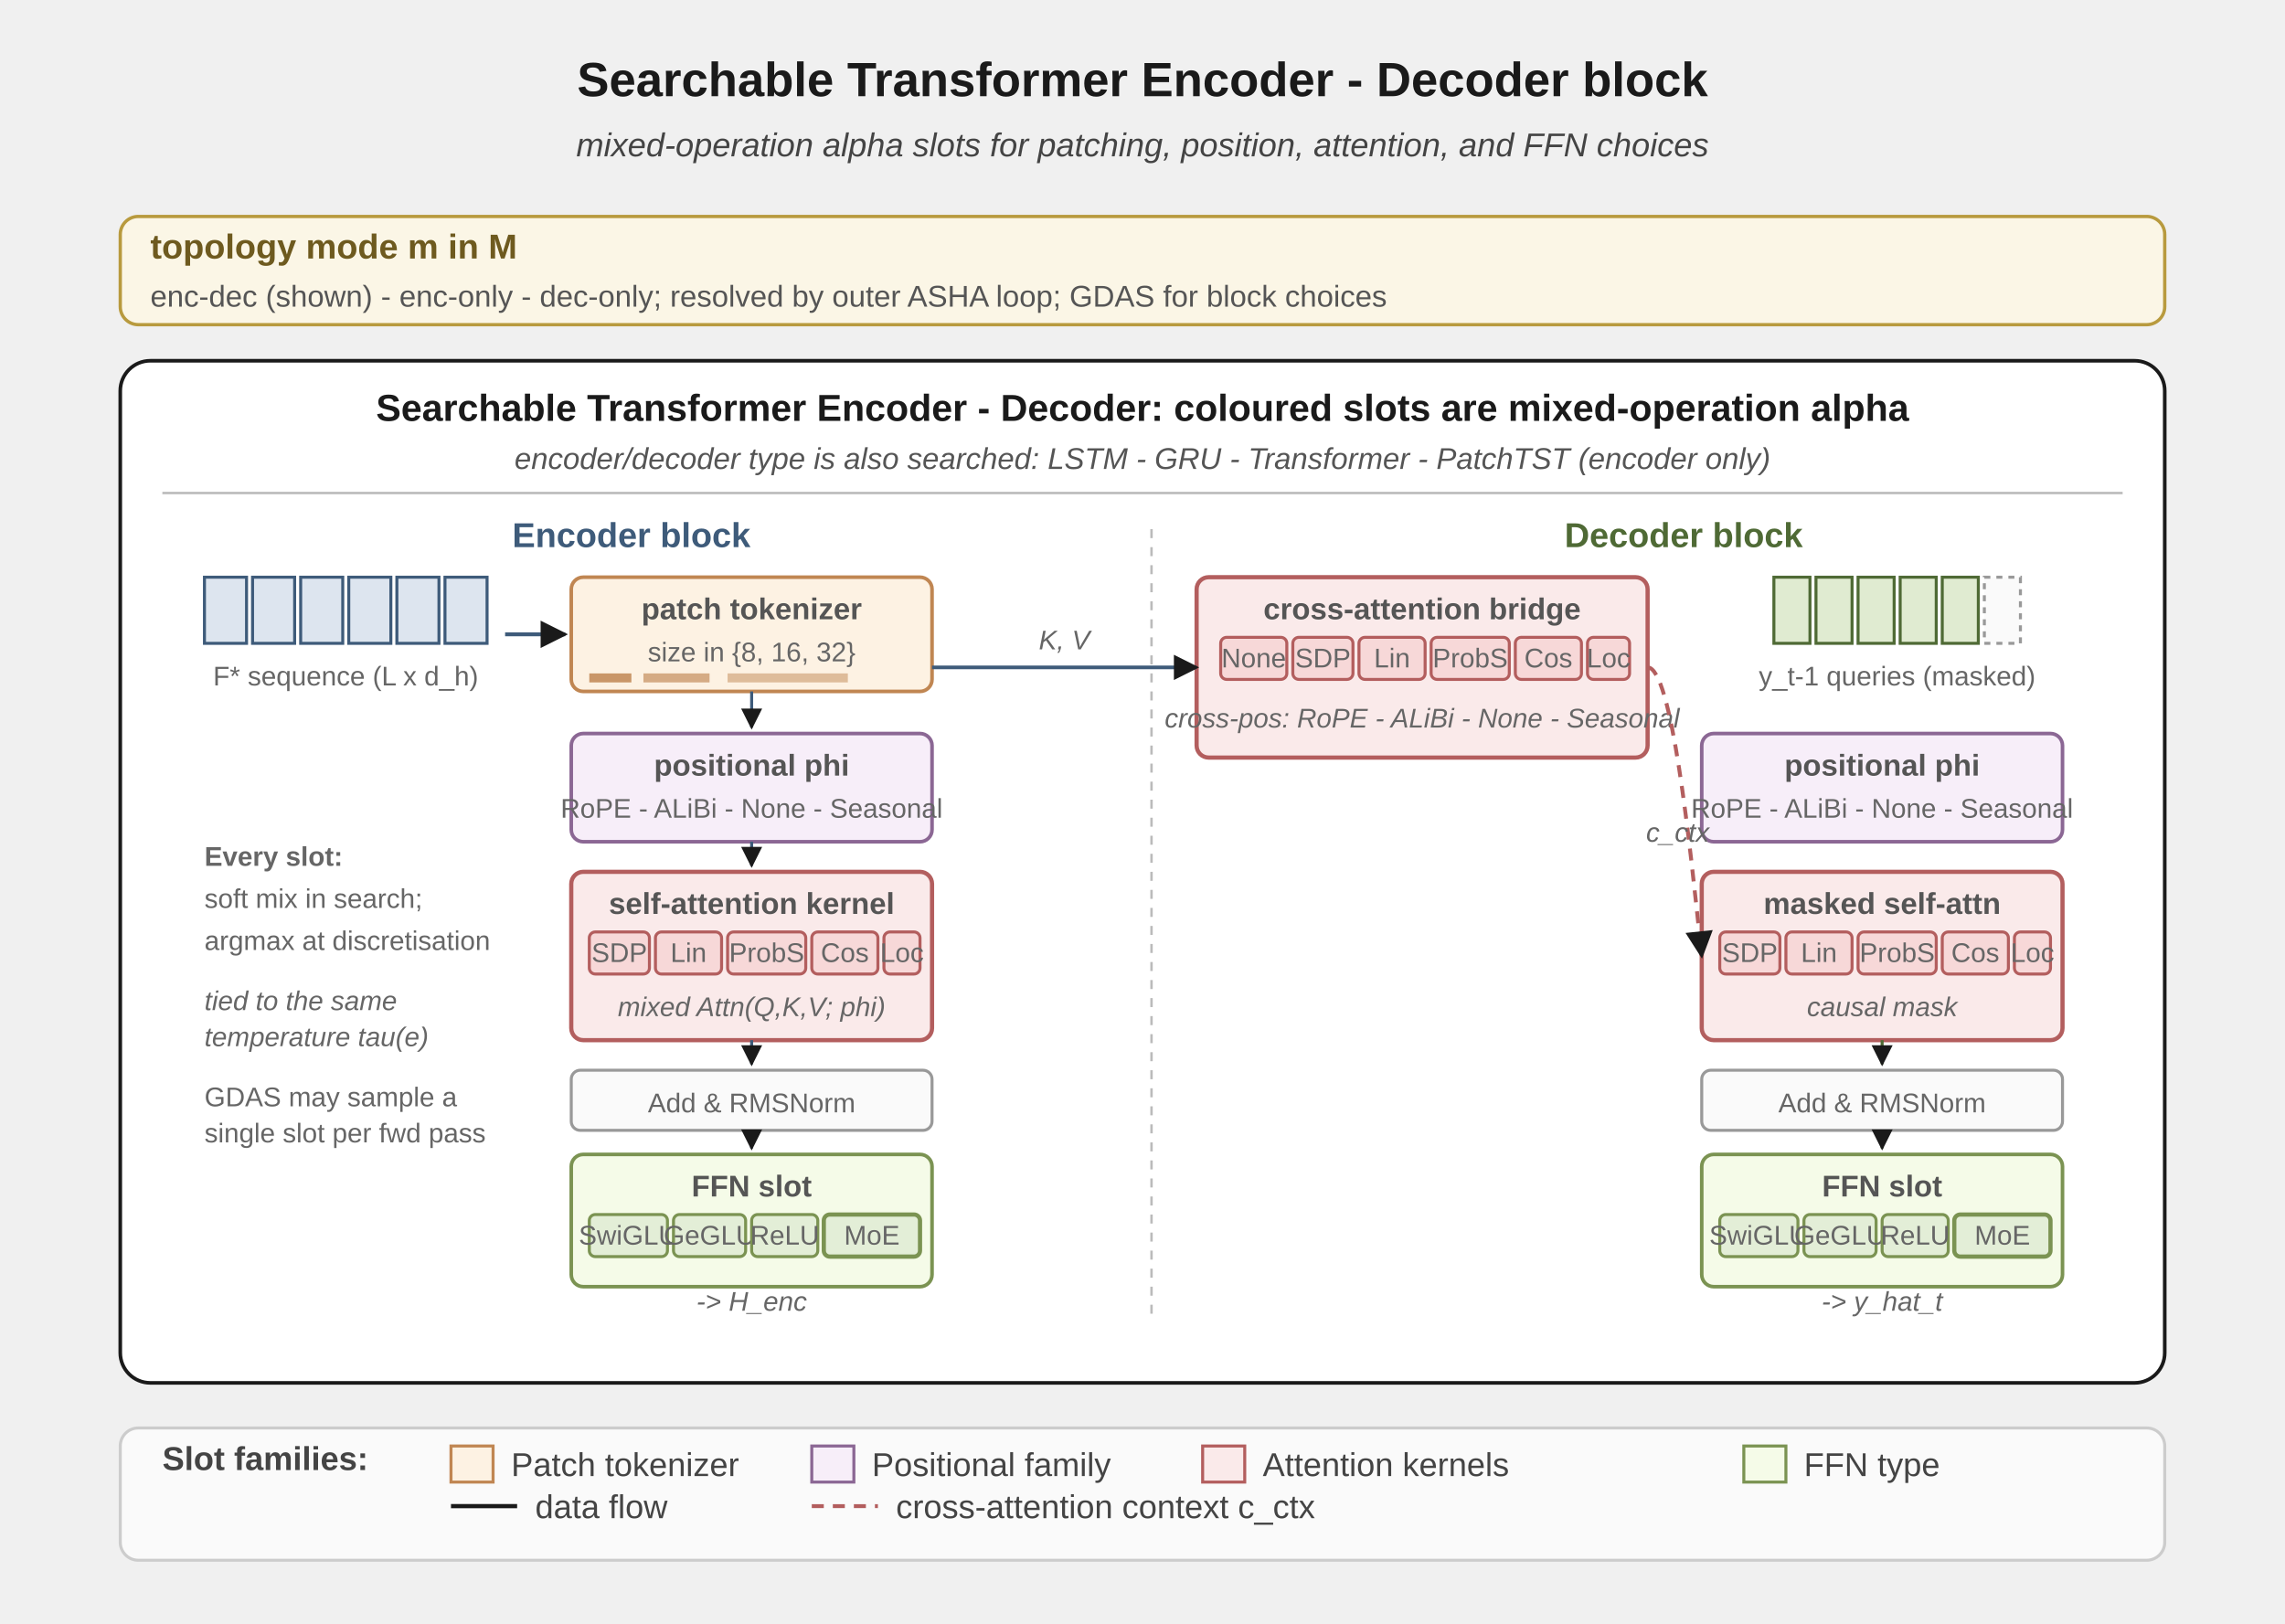
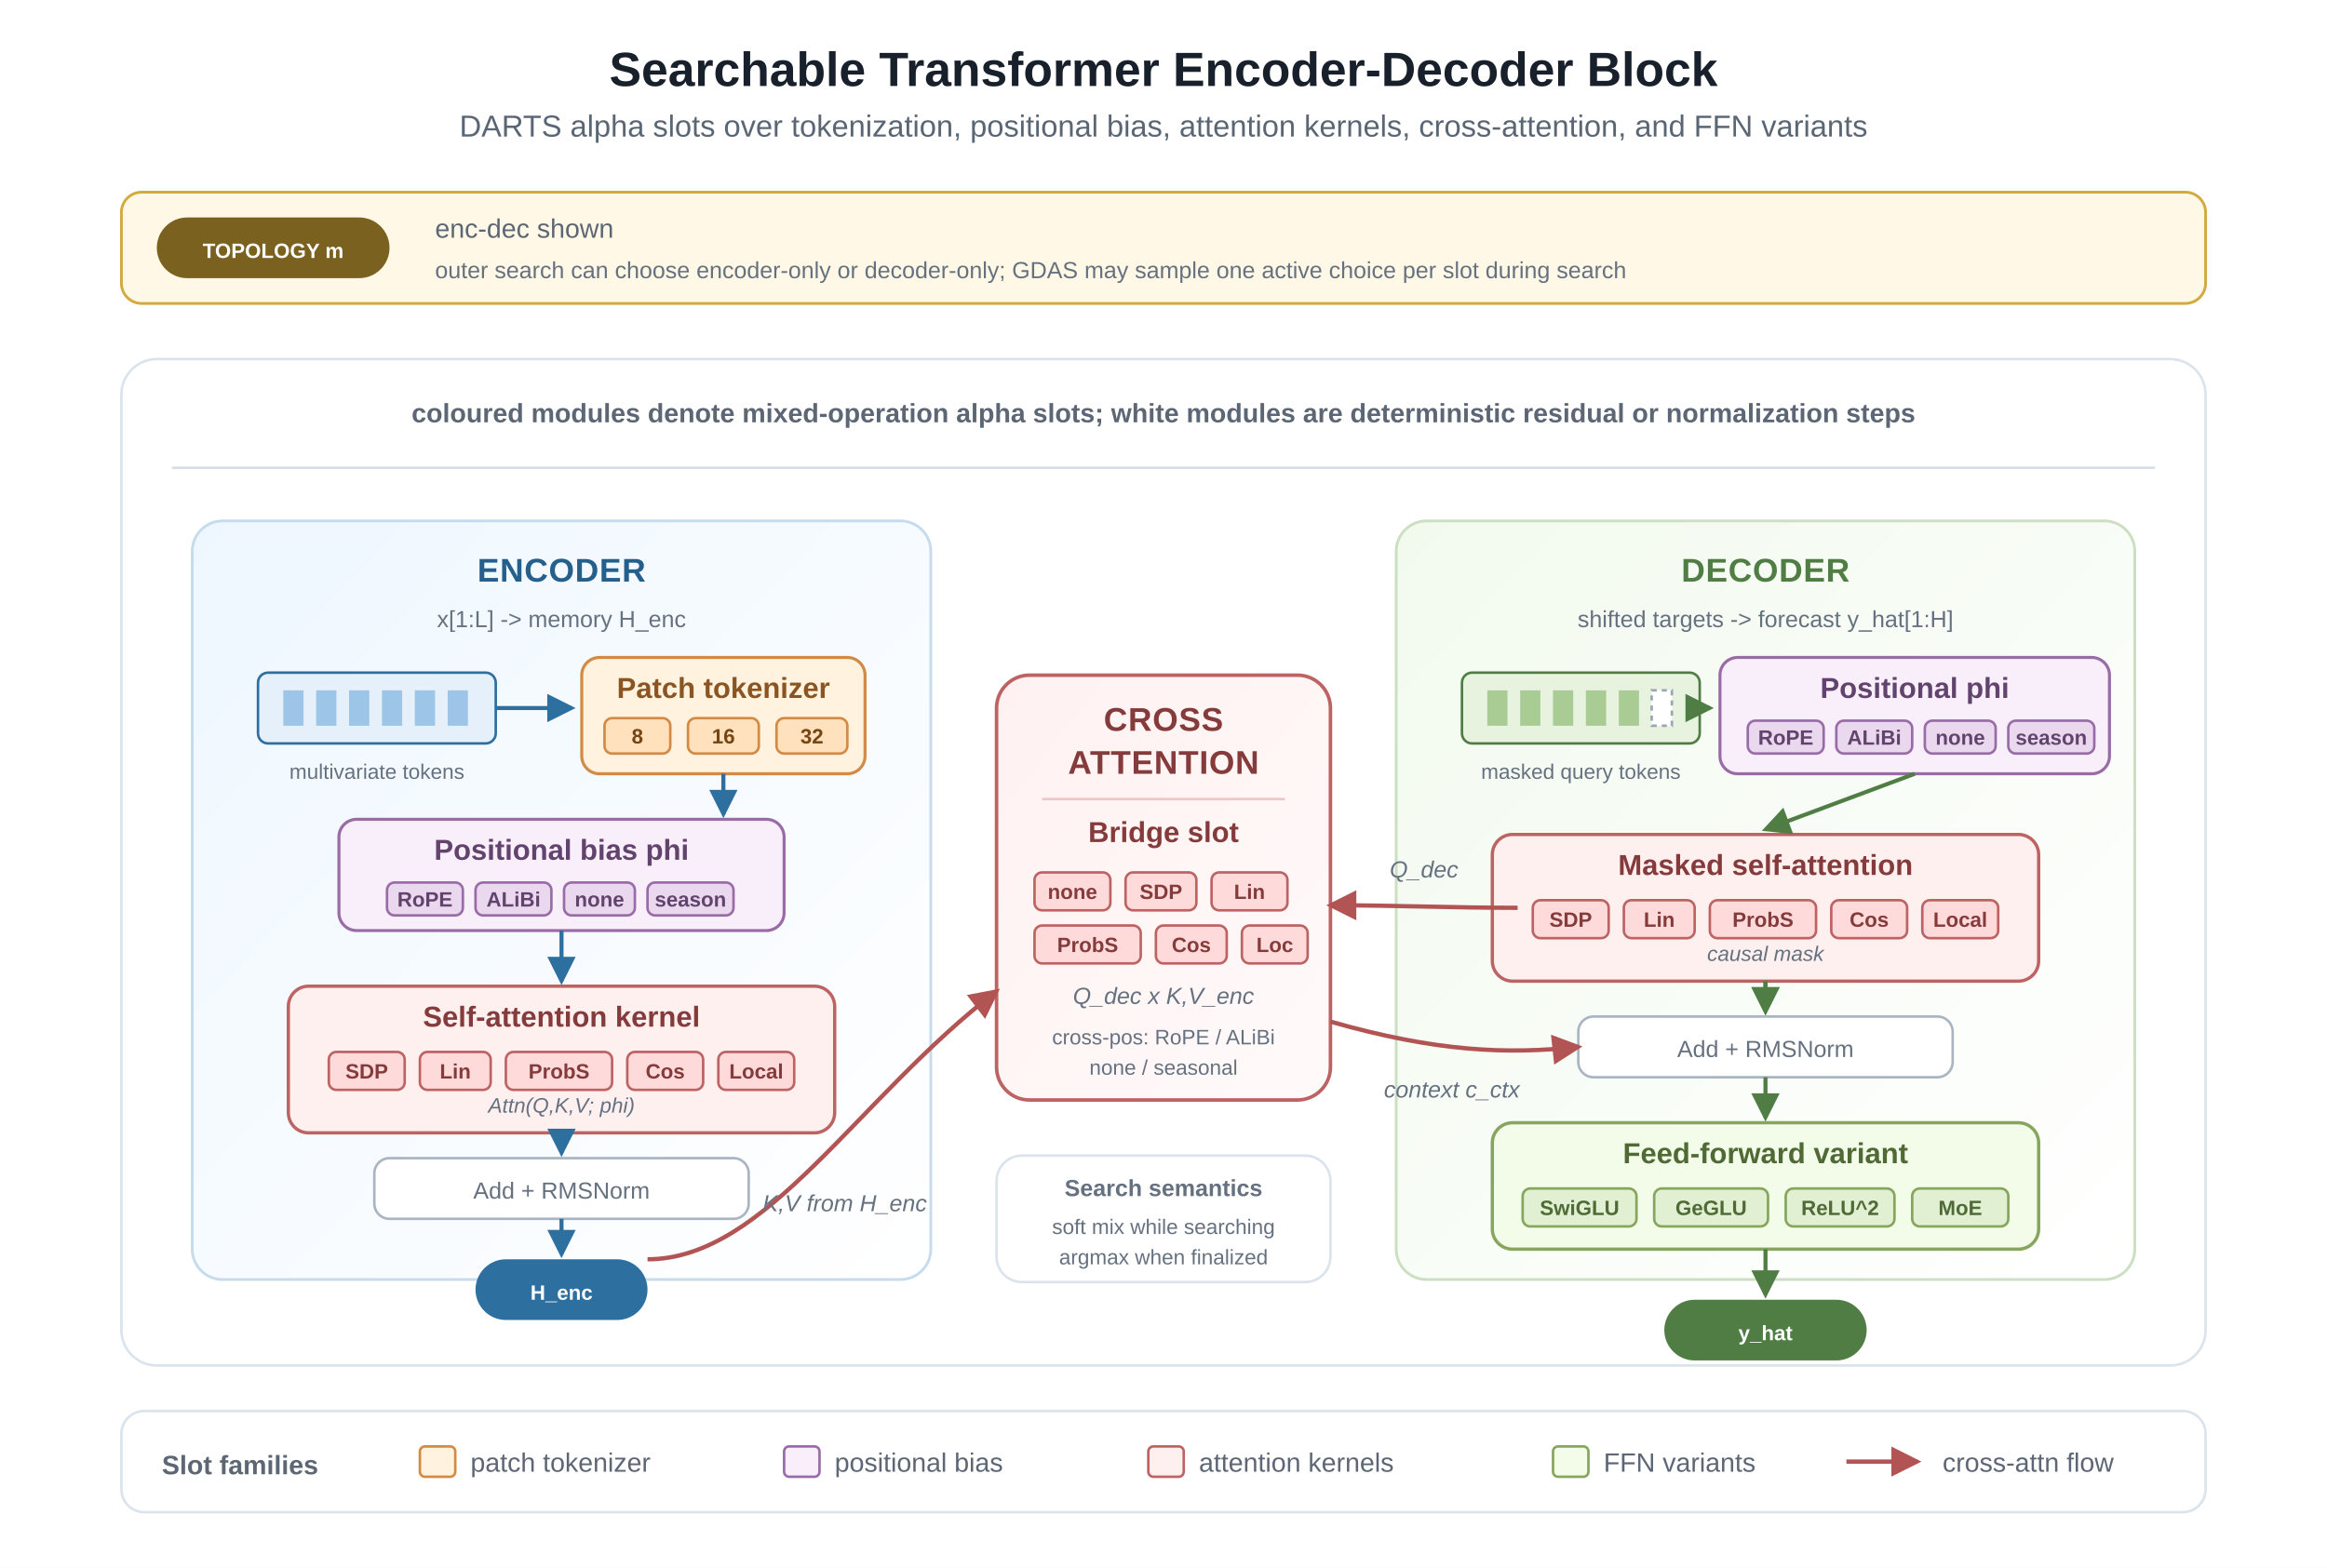
- <svg xmlns="http://www.w3.org/2000/svg" viewBox="0 0 760 540" font-family="Arial, Helvetica, sans-serif" font-size="13" fill="#1a1a1a">
+ <svg xmlns="http://www.w3.org/2000/svg" width="920" height="620" viewBox="0 0 920 620" font-family="Arial, Helvetica, sans-serif" font-size="13" fill="#18202b">
  <defs>
-     <marker id="arrow" viewBox="0 0 10 10" refX="9" refY="5" markerWidth="7" markerHeight="7" orient="auto-start-reverse">
-       <path d="M0,0 L10,5 L0,10 z" fill="#1a1a1a" />
-     </marker>
-     <marker id="arrowGray" viewBox="0 0 10 10" refX="9" refY="5" markerWidth="6" markerHeight="6" orient="auto-start-reverse">
-       <path d="M0,0 L10,5 L0,10 z" fill="#7a7a7a" />
-     </marker>
+     <marker id="arrow" viewBox="0 0 10 10" refX="8.6" refY="5" markerWidth="7" markerHeight="7" orient="auto-start-reverse">
+       <path d="M0,0 L10,5 L0,10 z" fill="#28313d" />
+     </marker>
+     <marker id="arrowEnc" viewBox="0 0 10 10" refX="8.6" refY="5" markerWidth="7" markerHeight="7" orient="auto-start-reverse">
+       <path d="M0,0 L10,5 L0,10 z" fill="#2d6f9f" />
+     </marker>
+     <marker id="arrowDec" viewBox="0 0 10 10" refX="8.6" refY="5" markerWidth="7" markerHeight="7" orient="auto-start-reverse">
+       <path d="M0,0 L10,5 L0,10 z" fill="#4f7d44" />
+     </marker>
+     <marker id="arrowCross" viewBox="0 0 10 10" refX="8.6" refY="5" markerWidth="7" markerHeight="7" orient="auto-start-reverse">
+       <path d="M0,0 L10,5 L0,10 z" fill="#b35454" />
+     </marker>
+     <linearGradient id="encTint" x1="0" y1="0" x2="1" y2="1">
+       <stop offset="0" stop-color="#eef7ff" />
+       <stop offset="1" stop-color="#ffffff" />
+     </linearGradient>
+     <linearGradient id="decTint" x1="0" y1="0" x2="1" y2="1">
+       <stop offset="0" stop-color="#f2faee" />
+       <stop offset="1" stop-color="#ffffff" />
+     </linearGradient>
+     <linearGradient id="bridgeTint" x1="0" y1="0" x2="1" y2="1">
+       <stop offset="0" stop-color="#fff1f1" />
+       <stop offset="1" stop-color="#fffafa" />
+     </linearGradient>
    <style>
-       .ttl    { font-size: 16px; font-weight: 700; }
-       .lbl    { font-size: 12.5px; }
-       .small  { font-size: 11px; fill: #444; }
-       .smaller{ font-size: 10px; fill: #555; }
-       .tiny   { font-size: 9px; fill: #666; }
-       .math   { font-style: italic; }
-       .famHdr { font-size: 11.5px; font-weight: 700; }
+       .title { font-size: 19px; font-weight: 700; }
+       .subtitle { font-size: 12px; fill: #5b6675; }
+       .laneTitle { font-size: 13px; font-weight: 700; letter-spacing: 0.02em; }
+       .slotTitle { font-size: 11.4px; font-weight: 700; }
+       .small { font-size: 10.5px; fill: #5d6674; }
+       .tiny { font-size: 9.2px; fill: #667180; }
+       .micro { font-size: 8.3px; fill: #667180; }
+       .math { font-style: italic; }
+       .chipText { font-size: 8.2px; font-weight: 600; }
+       .flow { fill: none; stroke: #28313d; stroke-width: 1.5; marker-end: url(#arrow); }
+       .encFlow { fill: none; stroke: #2d6f9f; stroke-width: 1.6; marker-end: url(#arrowEnc); }
+       .decFlow { fill: none; stroke: #4f7d44; stroke-width: 1.6; marker-end: url(#arrowDec); }
+       .crossFlow { fill: none; stroke: #b35454; stroke-width: 1.7; marker-end: url(#arrowCross); }
+       .ghostFlow { fill: none; stroke: #9aa5b3; stroke-width: 1.0; stroke-dasharray: 4 4; }
+       .card { fill: #ffffff; stroke: #dbe3ed; stroke-width: 1; }
    </style>
  </defs>
-   <text x="380" y="32" text-anchor="middle" class="ttl">Searchable Transformer Encoder - Decoder block</text>
-   <text x="380" y="52" text-anchor="middle" class="small" font-style="italic">mixed-operation alpha slots for patching, position, attention, and FFN choices</text>
-   <g transform="translate(40,72)">
-     <rect x="0" y="0" width="680" height="36" rx="6" fill="#fbf6e6" stroke="#b89a3e" stroke-width="1.1" />
-     <text x="10" y="14" class="famHdr" fill="#6e5a1f">topology mode m in M</text>
-     <text x="10" y="30" class="smaller" fill="#6e5a1f">enc-dec (shown) - enc-only - dec-only; resolved by outer ASHA loop; GDAS for block choices</text>
+   <rect x="0" y="0" width="920" height="620" fill="#ffffff" />
+   <text x="460" y="34" text-anchor="middle" class="title">Searchable Transformer Encoder-Decoder Block</text>
+   <text x="460" y="54" text-anchor="middle" class="subtitle">DARTS alpha slots over tokenization, positional bias, attention kernels, cross-attention, and FFN variants</text>
+   <g transform="translate(48,76)">
+     <rect x="0" y="0" width="824" height="44" rx="8" fill="#fff8e6" stroke="#d3aa40" stroke-width="1.1" />
+     <rect x="14" y="10" width="92" height="24" rx="12" fill="#7a6120" />
+     <text x="60" y="26" text-anchor="middle" fill="#ffffff" class="chipText">TOPOLOGY m</text>
+     <text x="124" y="18" class="small" fill="#6e5a1f">enc-dec shown</text>
+     <text x="124" y="34" class="tiny" fill="#6e5a1f">outer search can choose encoder-only or decoder-only; GDAS may sample one active choice per slot during search</text>
  </g>
-   <g transform="translate(40,120)">
-     <rect x="0" y="0" width="680" height="340" rx="10" fill="#ffffff" stroke="#1a1a1a" stroke-width="1.2" />
-     <text x="340" y="20" text-anchor="middle" class="lbl" font-weight="700">Searchable Transformer Encoder - Decoder: coloured slots are mixed-operation alpha</text>
-     <text x="340" y="36" text-anchor="middle" class="smaller" font-style="italic">encoder/decoder type is also searched: LSTM - GRU - Transformer - PatchTST (encoder only)</text>
-     <line x1="14" y1="44" x2="666" y2="44" stroke="#bbbbbb" stroke-width="0.8" />
-     <text x="170" y="62" text-anchor="middle" class="famHdr" fill="#3e5b7a">Encoder block</text>
-     <g transform="translate(28,72)">
-       <rect x="0" y="0" width="14" height="22" fill="#dde5ef" stroke="#3e5b7a" />
-       <rect x="16" y="0" width="14" height="22" fill="#dde5ef" stroke="#3e5b7a" />
-       <rect x="32" y="0" width="14" height="22" fill="#dde5ef" stroke="#3e5b7a" />
-       <rect x="48" y="0" width="14" height="22" fill="#dde5ef" stroke="#3e5b7a" />
-       <rect x="64" y="0" width="14" height="22" fill="#dde5ef" stroke="#3e5b7a" />
-       <rect x="80" y="0" width="14" height="22" fill="#dde5ef" stroke="#3e5b7a" />
-       <text x="47" y="36" text-anchor="middle" class="tiny" fill="#3e5b7a">F* sequence (L x d_h)</text>
-     </g>
-     <g transform="translate(150,72)">
-       <rect x="0" y="0" width="120" height="38" rx="4" fill="#fdf2e3" stroke="#c08652" stroke-width="1.2" />
-       <text x="60" y="14" text-anchor="middle" class="smaller" font-weight="700" fill="#7d4f2a">patch tokenizer</text>
-       <text x="60" y="28" text-anchor="middle" class="tiny" fill="#7d4f2a">size in {8, 16, 32}</text>
-       <g transform="translate(6,32)">
-         <rect x="0" y="0" width="14" height="3" fill="#c08652" opacity="0.85" />
-         <rect x="18" y="0" width="22" height="3" fill="#c08652" opacity="0.65" />
-         <rect x="46" y="0" width="40" height="3" fill="#c08652" opacity="0.5" />
-       </g>
-     </g>
-     <line x1="128" y1="91" x2="148" y2="91" stroke="#3e5b7a" stroke-width="1.3" marker-end="url(#arrow)" />
-     <g transform="translate(150,124)">
-       <rect x="0" y="0" width="120" height="36" rx="4" fill="#f7eef9" stroke="#8b6794" stroke-width="1.2" />
-       <text x="60" y="14" text-anchor="middle" class="smaller" font-weight="700" fill="#5e4566">positional phi</text>
-       <text x="60" y="28" text-anchor="middle" class="tiny" fill="#5e4566">RoPE - ALiBi - None - Seasonal</text>
-     </g>
-     <line x1="210" y1="110" x2="210" y2="122" stroke="#3e5b7a" stroke-width="1.0" marker-end="url(#arrow)" />
-     <g transform="translate(150,170)">
-       <rect x="0" y="0" width="120" height="56" rx="4" fill="#faeaea" stroke="#b35e5e" stroke-width="1.4" />
-       <text x="60" y="14" text-anchor="middle" class="smaller" font-weight="700" fill="#7a3838">self-attention kernel</text>
-       <g transform="translate(6,20)">
-         <rect x="0" y="0" width="20" height="14" rx="2" fill="#f7d8d8" stroke="#b35e5e" />
-         <text x="10" y="10" text-anchor="middle" class="tiny" fill="#7a3838">SDP</text>
-         <rect x="22" y="0" width="22" height="14" rx="2" fill="#f7d8d8" stroke="#b35e5e" />
-         <text x="33" y="10" text-anchor="middle" class="tiny" fill="#7a3838">Lin</text>
-         <rect x="46" y="0" width="26" height="14" rx="2" fill="#f7d8d8" stroke="#b35e5e" />
-         <text x="59" y="10" text-anchor="middle" class="tiny" fill="#7a3838">ProbS</text>
-         <rect x="74" y="0" width="22" height="14" rx="2" fill="#f7d8d8" stroke="#b35e5e" />
-         <text x="85" y="10" text-anchor="middle" class="tiny" fill="#7a3838">Cos</text>
-         <rect x="98" y="0" width="12" height="14" rx="2" fill="#f7d8d8" stroke="#b35e5e" />
-         <text x="104" y="10" text-anchor="middle" class="tiny" fill="#7a3838">Loc</text>
-       </g>
-       <text x="60" y="48" text-anchor="middle" class="tiny" fill="#7a3838" font-style="italic">mixed Attn(Q,K,V; phi)</text>
-     </g>
-     <line x1="210" y1="160" x2="210" y2="168" stroke="#3e5b7a" stroke-width="1.0" marker-end="url(#arrow)" />
-     <g transform="translate(150,236)">
-       <rect x="0" y="0" width="120" height="20" rx="3" fill="#fafafa" stroke="#999" />
-       <text x="60" y="14" text-anchor="middle" class="tiny">Add &amp; RMSNorm</text>
-     </g>
-     <line x1="210" y1="226" x2="210" y2="234" stroke="#3e5b7a" stroke-width="1.0" marker-end="url(#arrow)" />
-     <g transform="translate(150,264)">
-       <rect x="0" y="0" width="120" height="44" rx="4" fill="#f5fbe8" stroke="#7b9352" stroke-width="1.2" />
-       <text x="60" y="14" text-anchor="middle" class="smaller" font-weight="700" fill="#4f6a35">FFN slot</text>
-       <g transform="translate(6,20)">
-         <rect x="0" y="0" width="26" height="14" rx="2" fill="#e3eed7" stroke="#7b9352" />
-         <text x="13" y="10" text-anchor="middle" class="tiny" fill="#4f6a35">SwiGLU</text>
-         <rect x="28" y="0" width="24" height="14" rx="2" fill="#e3eed7" stroke="#7b9352" />
-         <text x="40" y="10" text-anchor="middle" class="tiny" fill="#4f6a35">GeGLU</text>
-         <rect x="54" y="0" width="22" height="14" rx="2" fill="#e3eed7" stroke="#7b9352" />
-         <text x="65" y="10" text-anchor="middle" class="tiny" fill="#4f6a35">ReLU</text>
-         <rect x="78" y="0" width="32" height="14" rx="2" fill="#e3eed7" stroke="#7b9352" stroke-width="1.4" />
-         <text x="94" y="10" text-anchor="middle" class="tiny" fill="#4f6a35">MoE</text>
-       </g>
-     </g>
-     <line x1="210" y1="256" x2="210" y2="262" stroke="#3e5b7a" stroke-width="1.0" marker-end="url(#arrow)" />
-     <g transform="translate(150,316)">
-       <text x="60" y="0" text-anchor="middle" class="tiny" fill="#3e5b7a" font-style="italic">-&gt; H_enc</text>
-     </g>
-     <line x1="343" y1="56" x2="343" y2="320" stroke="#bbbbbb" stroke-width="0.8" stroke-dasharray="3 3" />
-     <g transform="translate(358,72)">
-       <rect x="0" y="0" width="150" height="60" rx="4" fill="#faeaea" stroke="#b35e5e" stroke-width="1.4" />
-       <text x="75" y="14" text-anchor="middle" class="smaller" font-weight="700" fill="#7a3838">cross-attention bridge</text>
-       <g transform="translate(8,20)">
-         <rect x="0" y="0" width="22" height="14" rx="2" fill="#f7d8d8" stroke="#b35e5e" />
-         <text x="11" y="10" text-anchor="middle" class="tiny" fill="#7a3838">None</text>
-         <rect x="24" y="0" width="20" height="14" rx="2" fill="#f7d8d8" stroke="#b35e5e" />
-         <text x="34" y="10" text-anchor="middle" class="tiny" fill="#7a3838">SDP</text>
-         <rect x="46" y="0" width="22" height="14" rx="2" fill="#f7d8d8" stroke="#b35e5e" />
-         <text x="57" y="10" text-anchor="middle" class="tiny" fill="#7a3838">Lin</text>
-         <rect x="70" y="0" width="26" height="14" rx="2" fill="#f7d8d8" stroke="#b35e5e" />
-         <text x="83" y="10" text-anchor="middle" class="tiny" fill="#7a3838">ProbS</text>
-         <rect x="98" y="0" width="22" height="14" rx="2" fill="#f7d8d8" stroke="#b35e5e" />
-         <text x="109" y="10" text-anchor="middle" class="tiny" fill="#7a3838">Cos</text>
-         <rect x="122" y="0" width="14" height="14" rx="2" fill="#f7d8d8" stroke="#b35e5e" />
-         <text x="129" y="10" text-anchor="middle" class="tiny" fill="#7a3838">Loc</text>
-       </g>
-       <text x="75" y="50" text-anchor="middle" class="tiny" fill="#7a3838" font-style="italic">cross-pos: RoPE - ALiBi - None - Seasonal</text>
-     </g>
-     <path d="M 270 102 C 300 102, 330 102, 358 102" fill="none" stroke="#3e5b7a" stroke-width="1.2" marker-end="url(#arrow)" />
-     <text x="314" y="96" text-anchor="middle" class="tiny" fill="#3e5b7a" font-style="italic">K, V</text>
-     <text x="520" y="62" text-anchor="middle" class="famHdr" fill="#4f6a35">Decoder block</text>
-     <g transform="translate(550,72)">
-       <rect x="0" y="0" width="12" height="22" fill="#e0ebd1" stroke="#4f6a35" />
-       <rect x="14" y="0" width="12" height="22" fill="#e0ebd1" stroke="#4f6a35" />
-       <rect x="28" y="0" width="12" height="22" fill="#e0ebd1" stroke="#4f6a35" />
-       <rect x="42" y="0" width="12" height="22" fill="#e0ebd1" stroke="#4f6a35" />
-       <rect x="56" y="0" width="12" height="22" fill="#e0ebd1" stroke="#4f6a35" />
-       <rect x="70" y="0" width="12" height="22" fill="#fafafa" stroke="#999" stroke-dasharray="2 2" />
-       <text x="41" y="36" text-anchor="middle" class="tiny" fill="#4f6a35">y_t-1 queries (masked)</text>
-     </g>
-     <g transform="translate(526,124)">
-       <rect x="0" y="0" width="120" height="36" rx="4" fill="#f7eef9" stroke="#8b6794" stroke-width="1.2" />
-       <text x="60" y="14" text-anchor="middle" class="smaller" font-weight="700" fill="#5e4566">positional phi</text>
-       <text x="60" y="28" text-anchor="middle" class="tiny" fill="#5e4566">RoPE - ALiBi - None - Seasonal</text>
-     </g>
-     <g transform="translate(526,170)">
-       <rect x="0" y="0" width="120" height="56" rx="4" fill="#faeaea" stroke="#b35e5e" stroke-width="1.4" />
-       <text x="60" y="14" text-anchor="middle" class="smaller" font-weight="700" fill="#7a3838">masked self-attn</text>
-       <g transform="translate(6,20)">
-         <rect x="0" y="0" width="20" height="14" rx="2" fill="#f7d8d8" stroke="#b35e5e" />
-         <text x="10" y="10" text-anchor="middle" class="tiny" fill="#7a3838">SDP</text>
-         <rect x="22" y="0" width="22" height="14" rx="2" fill="#f7d8d8" stroke="#b35e5e" />
-         <text x="33" y="10" text-anchor="middle" class="tiny" fill="#7a3838">Lin</text>
-         <rect x="46" y="0" width="26" height="14" rx="2" fill="#f7d8d8" stroke="#b35e5e" />
-         <text x="59" y="10" text-anchor="middle" class="tiny" fill="#7a3838">ProbS</text>
-         <rect x="74" y="0" width="22" height="14" rx="2" fill="#f7d8d8" stroke="#b35e5e" />
-         <text x="85" y="10" text-anchor="middle" class="tiny" fill="#7a3838">Cos</text>
-         <rect x="98" y="0" width="12" height="14" rx="2" fill="#f7d8d8" stroke="#b35e5e" />
-         <text x="104" y="10" text-anchor="middle" class="tiny" fill="#7a3838">Loc</text>
-       </g>
-       <text x="60" y="48" text-anchor="middle" class="tiny" fill="#7a3838" font-style="italic">causal mask</text>
-     </g>
-     <path d="M 508 102 C 516 102, 522 160, 526 198" fill="none" stroke="#b35e5e" stroke-width="1.3" stroke-dasharray="4 3" marker-end="url(#arrow)" />
-     <text x="518" y="160" text-anchor="middle" class="tiny" fill="#7a3838" font-style="italic">c_ctx</text>
-     <g transform="translate(526,236)">
-       <rect x="0" y="0" width="120" height="20" rx="3" fill="#fafafa" stroke="#999" />
-       <text x="60" y="14" text-anchor="middle" class="tiny">Add &amp; RMSNorm</text>
-     </g>
-     <line x1="586" y1="226" x2="586" y2="234" stroke="#4f6a35" stroke-width="1.0" marker-end="url(#arrow)" />
-     <g transform="translate(526,264)">
-       <rect x="0" y="0" width="120" height="44" rx="4" fill="#f5fbe8" stroke="#7b9352" stroke-width="1.2" />
-       <text x="60" y="14" text-anchor="middle" class="smaller" font-weight="700" fill="#4f6a35">FFN slot</text>
-       <g transform="translate(6,20)">
-         <rect x="0" y="0" width="26" height="14" rx="2" fill="#e3eed7" stroke="#7b9352" />
-         <text x="13" y="10" text-anchor="middle" class="tiny" fill="#4f6a35">SwiGLU</text>
-         <rect x="28" y="0" width="24" height="14" rx="2" fill="#e3eed7" stroke="#7b9352" />
-         <text x="40" y="10" text-anchor="middle" class="tiny" fill="#4f6a35">GeGLU</text>
-         <rect x="54" y="0" width="22" height="14" rx="2" fill="#e3eed7" stroke="#7b9352" />
-         <text x="65" y="10" text-anchor="middle" class="tiny" fill="#4f6a35">ReLU</text>
-         <rect x="78" y="0" width="32" height="14" rx="2" fill="#e3eed7" stroke="#7b9352" stroke-width="1.4" />
-         <text x="94" y="10" text-anchor="middle" class="tiny" fill="#4f6a35">MoE</text>
-       </g>
-     </g>
-     <line x1="586" y1="256" x2="586" y2="262" stroke="#4f6a35" stroke-width="1.0" marker-end="url(#arrow)" />
-     <g transform="translate(526,316)">
-       <text x="60" y="0" text-anchor="middle" class="tiny" fill="#4f6a35" font-style="italic">-&gt; y_hat_t</text>
-     </g>
-     <g transform="translate(28,168)">
-       <text x="0" y="0" class="tiny" fill="#666" font-weight="700">Every slot:</text>
-       <text x="0" y="14" class="tiny" fill="#666">soft mix in search;</text>
-       <text x="0" y="28" class="tiny" fill="#666">argmax at discretisation</text>
-       <text x="0" y="48" class="tiny" fill="#666" font-style="italic">tied to the same</text>
-       <text x="0" y="60" class="tiny" fill="#666" font-style="italic">temperature tau(e)</text>
-       <text x="0" y="80" class="tiny" fill="#666">GDAS may sample a</text>
-       <text x="0" y="92" class="tiny" fill="#666">single slot per fwd pass</text>
+   <g transform="translate(48,142)">
+     <rect x="0" y="0" width="824" height="398" rx="14" class="card" />
+     <text x="412" y="25" text-anchor="middle" class="small" font-weight="700" fill="#323b49">coloured modules denote mixed-operation alpha slots; white modules are deterministic residual or normalization steps</text>
+     <line x1="20" y1="43" x2="804" y2="43" stroke="#d8dee8" stroke-width="1" />
+     <g transform="translate(28,64)">
+       <rect x="0" y="0" width="292" height="300" rx="12" fill="url(#encTint)" stroke="#c6dced" stroke-width="1.1" />
+       <text x="146" y="24" text-anchor="middle" class="laneTitle" fill="#255f8c">ENCODER</text>
+       <text x="146" y="42" text-anchor="middle" class="tiny">x[1:L] -&gt; memory H_enc</text>
+       <g transform="translate(26,60)">
+         <rect x="0" y="0" width="94" height="28" rx="4" fill="#e5f0fa" stroke="#2d6f9f" />
+         <rect x="10" y="7" width="8" height="14" fill="#9cc5e7" />
+         <rect x="23" y="7" width="8" height="14" fill="#9cc5e7" />
+         <rect x="36" y="7" width="8" height="14" fill="#9cc5e7" />
+         <rect x="49" y="7" width="8" height="14" fill="#9cc5e7" />
+         <rect x="62" y="7" width="8" height="14" fill="#9cc5e7" />
+         <rect x="75" y="7" width="8" height="14" fill="#9cc5e7" />
+         <text x="47" y="42" text-anchor="middle" class="micro" fill="#255f8c">multivariate tokens</text>
+       </g>
+       <g class="slot" transform="translate(154,54)">
+         <rect x="0" y="0" width="112" height="46" rx="7" fill="#fff2df" stroke="#d28a45" stroke-width="1.2" />
+         <text x="56" y="16" text-anchor="middle" class="slotTitle" fill="#8a5522">Patch tokenizer</text>
+         <g transform="translate(9,24)">
+           <rect x="0" y="0" width="26" height="14" rx="3" fill="#ffe1bd" stroke="#d28a45" />
+           <text x="13" y="10" text-anchor="middle" class="chipText" fill="#754513">8</text>
+           <rect x="33" y="0" width="28" height="14" rx="3" fill="#ffe1bd" stroke="#d28a45" />
+           <text x="47" y="10" text-anchor="middle" class="chipText" fill="#754513">16</text>
+           <rect x="68" y="0" width="28" height="14" rx="3" fill="#ffe1bd" stroke="#d28a45" />
+           <text x="82" y="10" text-anchor="middle" class="chipText" fill="#754513">32</text>
+         </g>
+       </g>
+       <path d="M120 74 L150 74" class="encFlow" />
+       <g class="slot" transform="translate(58,118)">
+         <rect x="0" y="0" width="176" height="44" rx="7" fill="#f8effb" stroke="#9a6ca7" stroke-width="1.2" />
+         <text x="88" y="16" text-anchor="middle" class="slotTitle" fill="#62436d">Positional bias phi</text>
+         <g transform="translate(19,25)">
+           <rect x="0" y="0" width="30" height="13" rx="3" fill="#ead8ef" stroke="#9a6ca7" />
+           <text x="15" y="9.5" text-anchor="middle" class="chipText" fill="#62436d">RoPE</text>
+           <rect x="35" y="0" width="30" height="13" rx="3" fill="#ead8ef" stroke="#9a6ca7" />
+           <text x="50" y="9.5" text-anchor="middle" class="chipText" fill="#62436d">ALiBi</text>
+           <rect x="70" y="0" width="28" height="13" rx="3" fill="#ead8ef" stroke="#9a6ca7" />
+           <text x="84" y="9.5" text-anchor="middle" class="chipText" fill="#62436d">none</text>
+           <rect x="103" y="0" width="34" height="13" rx="3" fill="#ead8ef" stroke="#9a6ca7" />
+           <text x="120" y="9.5" text-anchor="middle" class="chipText" fill="#62436d">season</text>
+         </g>
+       </g>
+       <path d="M210 100 L210 116" class="encFlow" />
+       <g class="slot" transform="translate(38,184)">
+         <rect x="0" y="0" width="216" height="58" rx="8" fill="#fff0f0" stroke="#bd6363" stroke-width="1.3" />
+         <text x="108" y="16" text-anchor="middle" class="slotTitle" fill="#853b3b">Self-attention kernel</text>
+         <g transform="translate(16,26)">
+           <rect x="0" y="0" width="30" height="15" rx="3" fill="#ffdada" stroke="#bd6363" />
+           <text x="15" y="10.5" text-anchor="middle" class="chipText" fill="#853b3b">SDP</text>
+           <rect x="36" y="0" width="28" height="15" rx="3" fill="#ffdada" stroke="#bd6363" />
+           <text x="50" y="10.5" text-anchor="middle" class="chipText" fill="#853b3b">Lin</text>
+           <rect x="70" y="0" width="42" height="15" rx="3" fill="#ffdada" stroke="#bd6363" />
+           <text x="91" y="10.5" text-anchor="middle" class="chipText" fill="#853b3b">ProbS</text>
+           <rect x="118" y="0" width="30" height="15" rx="3" fill="#ffdada" stroke="#bd6363" />
+           <text x="133" y="10.5" text-anchor="middle" class="chipText" fill="#853b3b">Cos</text>
+           <rect x="154" y="0" width="30" height="15" rx="3" fill="#ffdada" stroke="#bd6363" />
+           <text x="169" y="10.5" text-anchor="middle" class="chipText" fill="#853b3b">Local</text>
+         </g>
+         <text x="108" y="50" text-anchor="middle" class="micro math" fill="#853b3b">Attn(Q,K,V; phi)</text>
+       </g>
+       <path d="M146 162 L146 182" class="encFlow" />
+       <g transform="translate(72,252)">
+         <rect x="0" y="0" width="148" height="24" rx="6" fill="#ffffff" stroke="#a9b5c2" />
+         <text x="74" y="16" text-anchor="middle" class="tiny" fill="#344052">Add + RMSNorm</text>
+       </g>
+       <path d="M146 242 L146 250" class="encFlow" />
+       <g transform="translate(112,292)">
+         <rect x="0" y="0" width="68" height="24" rx="12" fill="#2d6f9f" />
+         <text x="34" y="16" text-anchor="middle" fill="#ffffff" class="chipText">H_enc</text>
+       </g>
+       <path d="M146 276 L146 290" class="encFlow" />
+     </g>
+     <g transform="translate(346,125)">
+       <rect x="0" y="0" width="132" height="168" rx="13" fill="url(#bridgeTint)" stroke="#bd6363" stroke-width="1.4" />
+       <text x="66" y="22" text-anchor="middle" class="laneTitle" fill="#853b3b">CROSS</text>
+       <text x="66" y="39" text-anchor="middle" class="laneTitle" fill="#853b3b">ATTENTION</text>
+       <line x1="18" y1="49" x2="114" y2="49" stroke="#efc6c6" />
+       <text x="66" y="66" text-anchor="middle" class="slotTitle" fill="#853b3b">Bridge slot</text>
+       <g transform="translate(15,78)">
+         <rect x="0" y="0" width="30" height="15" rx="3" fill="#ffdada" stroke="#bd6363" />
+         <text x="15" y="10.5" text-anchor="middle" class="chipText" fill="#853b3b">none</text>
+         <rect x="36" y="0" width="28" height="15" rx="3" fill="#ffdada" stroke="#bd6363" />
+         <text x="50" y="10.5" text-anchor="middle" class="chipText" fill="#853b3b">SDP</text>
+         <rect x="70" y="0" width="30" height="15" rx="3" fill="#ffdada" stroke="#bd6363" />
+         <text x="85" y="10.5" text-anchor="middle" class="chipText" fill="#853b3b">Lin</text>
+         <rect x="0" y="21" width="42" height="15" rx="3" fill="#ffdada" stroke="#bd6363" />
+         <text x="21" y="31.5" text-anchor="middle" class="chipText" fill="#853b3b">ProbS</text>
+         <rect x="48" y="21" width="28" height="15" rx="3" fill="#ffdada" stroke="#bd6363" />
+         <text x="62" y="31.5" text-anchor="middle" class="chipText" fill="#853b3b">Cos</text>
+         <rect x="82" y="21" width="26" height="15" rx="3" fill="#ffdada" stroke="#bd6363" />
+         <text x="95" y="31.5" text-anchor="middle" class="chipText" fill="#853b3b">Loc</text>
+       </g>
+       <text x="66" y="130" text-anchor="middle" class="tiny math" fill="#853b3b">Q_dec x K,V_enc</text>
+       <text x="66" y="146" text-anchor="middle" class="micro" fill="#853b3b">cross-pos: RoPE / ALiBi</text>
+       <text x="66" y="158" text-anchor="middle" class="micro" fill="#853b3b">none / seasonal</text>
+     </g>
+     <g transform="translate(504,64)">
+       <rect x="0" y="0" width="292" height="300" rx="12" fill="url(#decTint)" stroke="#ccdfc2" stroke-width="1.1" />
+       <text x="146" y="24" text-anchor="middle" class="laneTitle" fill="#4f7d44">DECODER</text>
+       <text x="146" y="42" text-anchor="middle" class="tiny">shifted targets -&gt; forecast y_hat[1:H]</text>
+       <g transform="translate(26,60)">
+         <rect x="0" y="0" width="94" height="28" rx="4" fill="#e8f3df" stroke="#4f7d44" />
+         <rect x="10" y="7" width="8" height="14" fill="#a8cc94" />
+         <rect x="23" y="7" width="8" height="14" fill="#a8cc94" />
+         <rect x="36" y="7" width="8" height="14" fill="#a8cc94" />
+         <rect x="49" y="7" width="8" height="14" fill="#a8cc94" />
+         <rect x="62" y="7" width="8" height="14" fill="#a8cc94" />
+         <rect x="75" y="7" width="8" height="14" fill="#ffffff" stroke="#9aa5b3" stroke-dasharray="2 2" />
+         <text x="47" y="42" text-anchor="middle" class="micro" fill="#4f7d44">masked query tokens</text>
+       </g>
+       <g class="slot" transform="translate(128,54)">
+         <rect x="0" y="0" width="154" height="46" rx="7" fill="#f8effb" stroke="#9a6ca7" stroke-width="1.2" />
+         <text x="77" y="16" text-anchor="middle" class="slotTitle" fill="#62436d">Positional phi</text>
+         <g transform="translate(11,25)">
+           <rect x="0" y="0" width="30" height="13" rx="3" fill="#ead8ef" stroke="#9a6ca7" />
+           <text x="15" y="9.5" text-anchor="middle" class="chipText" fill="#62436d">RoPE</text>
+           <rect x="35" y="0" width="30" height="13" rx="3" fill="#ead8ef" stroke="#9a6ca7" />
+           <text x="50" y="9.5" text-anchor="middle" class="chipText" fill="#62436d">ALiBi</text>
+           <rect x="70" y="0" width="28" height="13" rx="3" fill="#ead8ef" stroke="#9a6ca7" />
+           <text x="84" y="9.5" text-anchor="middle" class="chipText" fill="#62436d">none</text>
+           <rect x="103" y="0" width="34" height="13" rx="3" fill="#ead8ef" stroke="#9a6ca7" />
+           <text x="120" y="9.5" text-anchor="middle" class="chipText" fill="#62436d">season</text>
+         </g>
+       </g>
+       <path d="M120 74 L124 74" class="decFlow" />
+       <g class="slot" transform="translate(38,124)">
+         <rect x="0" y="0" width="216" height="58" rx="8" fill="#fff0f0" stroke="#bd6363" stroke-width="1.3" />
+         <text x="108" y="16" text-anchor="middle" class="slotTitle" fill="#853b3b">Masked self-attention</text>
+         <g transform="translate(16,26)">
+           <rect x="0" y="0" width="30" height="15" rx="3" fill="#ffdada" stroke="#bd6363" />
+           <text x="15" y="10.5" text-anchor="middle" class="chipText" fill="#853b3b">SDP</text>
+           <rect x="36" y="0" width="28" height="15" rx="3" fill="#ffdada" stroke="#bd6363" />
+           <text x="50" y="10.5" text-anchor="middle" class="chipText" fill="#853b3b">Lin</text>
+           <rect x="70" y="0" width="42" height="15" rx="3" fill="#ffdada" stroke="#bd6363" />
+           <text x="91" y="10.5" text-anchor="middle" class="chipText" fill="#853b3b">ProbS</text>
+           <rect x="118" y="0" width="30" height="15" rx="3" fill="#ffdada" stroke="#bd6363" />
+           <text x="133" y="10.5" text-anchor="middle" class="chipText" fill="#853b3b">Cos</text>
+           <rect x="154" y="0" width="30" height="15" rx="3" fill="#ffdada" stroke="#bd6363" />
+           <text x="169" y="10.5" text-anchor="middle" class="chipText" fill="#853b3b">Local</text>
+         </g>
+         <text x="108" y="50" text-anchor="middle" class="micro math" fill="#853b3b">causal mask</text>
+       </g>
+       <path d="M205 100 L146 122" class="decFlow" />
+       <g transform="translate(72,196)">
+         <rect x="0" y="0" width="148" height="24" rx="6" fill="#ffffff" stroke="#a9b5c2" />
+         <text x="74" y="16" text-anchor="middle" class="tiny" fill="#344052">Add + RMSNorm</text>
+       </g>
+       <path d="M146 182 L146 194" class="decFlow" />
+       <g class="slot" transform="translate(38,238)">
+         <rect x="0" y="0" width="216" height="50" rx="8" fill="#f3fbe9" stroke="#86a55d" stroke-width="1.3" />
+         <text x="108" y="16" text-anchor="middle" class="slotTitle" fill="#4f6a35">Feed-forward variant</text>
+         <g transform="translate(12,26)">
+           <rect x="0" y="0" width="45" height="15" rx="3" fill="#e1efd2" stroke="#86a55d" />
+           <text x="22.5" y="10.5" text-anchor="middle" class="chipText" fill="#4f6a35">SwiGLU</text>
+           <rect x="52" y="0" width="45" height="15" rx="3" fill="#e1efd2" stroke="#86a55d" />
+           <text x="74.5" y="10.5" text-anchor="middle" class="chipText" fill="#4f6a35">GeGLU</text>
+           <rect x="104" y="0" width="43" height="15" rx="3" fill="#e1efd2" stroke="#86a55d" />
+           <text x="125.5" y="10.5" text-anchor="middle" class="chipText" fill="#4f6a35">ReLU^2</text>
+           <rect x="154" y="0" width="38" height="15" rx="3" fill="#e1efd2" stroke="#86a55d" />
+           <text x="173" y="10.5" text-anchor="middle" class="chipText" fill="#4f6a35">MoE</text>
+         </g>
+       </g>
+       <path d="M146 220 L146 236" class="decFlow" />
+       <g transform="translate(106,308)">
+         <rect x="0" y="0" width="80" height="24" rx="12" fill="#4f7d44" />
+         <text x="40" y="16" text-anchor="middle" fill="#ffffff" class="chipText">y_hat</text>
+       </g>
+       <path d="M146 288 L146 306" class="decFlow" />
+     </g>
+     <path d="M208 356 C255 356, 291 292, 346 250" class="crossFlow" />
+     <text x="286" y="337" text-anchor="middle" class="tiny math" fill="#2d6f9f">K,V from H_enc</text>
+     <path d="M552 217 C526 217, 504 216, 478 216" class="crossFlow" />
+     <text x="515" y="205" text-anchor="middle" class="tiny math" fill="#b35454">Q_dec</text>
+     <path d="M478 262 C520 274, 548 275, 576 272" class="crossFlow" />
+     <text x="526" y="292" text-anchor="middle" class="tiny math" fill="#b35454">context c_ctx</text>
+     <path d="M650 246 L650 258" class="decFlow" />
+     <g transform="translate(346,315)">
+       <rect x="0" y="0" width="132" height="50" rx="10" fill="#ffffff" stroke="#dbe3ed" />
+       <text x="66" y="16" text-anchor="middle" class="tiny" font-weight="700" fill="#344052">Search semantics</text>
+       <text x="66" y="31" text-anchor="middle" class="micro" fill="#667180">soft mix while searching</text>
+       <text x="66" y="43" text-anchor="middle" class="micro" fill="#667180">argmax when finalized</text>
    </g>
  </g>
-   <g transform="translate(40,475)">
-     <rect x="0" y="0" width="680" height="44" rx="6" fill="#fafafa" stroke="#cccccc" />
-     <text x="14" y="14" class="small" font-weight="700">Slot families:</text>
-     <g transform="translate(110,6)">
-       <rect x="0" y="0" width="14" height="12" fill="#fdf2e3" stroke="#c08652" />
-       <text x="20" y="10" class="small">Patch tokenizer</text>
-     </g>
-     <g transform="translate(230,6)">
-       <rect x="0" y="0" width="14" height="12" fill="#f7eef9" stroke="#8b6794" />
-       <text x="20" y="10" class="small">Positional family</text>
-     </g>
-     <g transform="translate(360,6)">
-       <rect x="0" y="0" width="14" height="12" fill="#faeaea" stroke="#b35e5e" />
-       <text x="20" y="10" class="small">Attention kernels</text>
-     </g>
-     <g transform="translate(540,6)">
-       <rect x="0" y="0" width="14" height="12" fill="#f5fbe8" stroke="#7b9352" />
-       <text x="20" y="10" class="small">FFN type</text>
-     </g>
-     <g transform="translate(110,20)">
-       <line x1="0" y1="6" x2="22" y2="6" stroke="#1a1a1a" stroke-width="1.4" />
-       <text x="28" y="10" class="small">data flow</text>
-       <line x1="120" y1="6" x2="142" y2="6" stroke="#b35e5e" stroke-width="1.3" stroke-dasharray="4 3" />
-       <text x="148" y="10" class="small">cross-attention context c_ctx</text>
-     </g>
+   <g transform="translate(48,558)">
+     <rect x="0" y="0" width="824" height="40" rx="9" fill="#ffffff" stroke="#dbe3ed" />
+     <text x="16" y="25" class="small" font-weight="700" fill="#344052">Slot families</text>
+     <rect x="118" y="14" width="14" height="12" rx="2" fill="#fff2df" stroke="#d28a45" />
+     <text x="138" y="24" class="small">patch tokenizer</text>
+     <rect x="262" y="14" width="14" height="12" rx="2" fill="#f8effb" stroke="#9a6ca7" />
+     <text x="282" y="24" class="small">positional bias</text>
+     <rect x="406" y="14" width="14" height="12" rx="2" fill="#fff0f0" stroke="#bd6363" />
+     <text x="426" y="24" class="small">attention kernels</text>
+     <rect x="566" y="14" width="14" height="12" rx="2" fill="#f3fbe9" stroke="#86a55d" />
+     <text x="586" y="24" class="small">FFN variants</text>
+     <line x1="682" y1="20" x2="710" y2="20" stroke="#b35454" stroke-width="1.7" marker-end="url(#arrowCross)" />
+     <text x="720" y="24" class="small">cross-attn flow</text>
  </g>
</svg>
